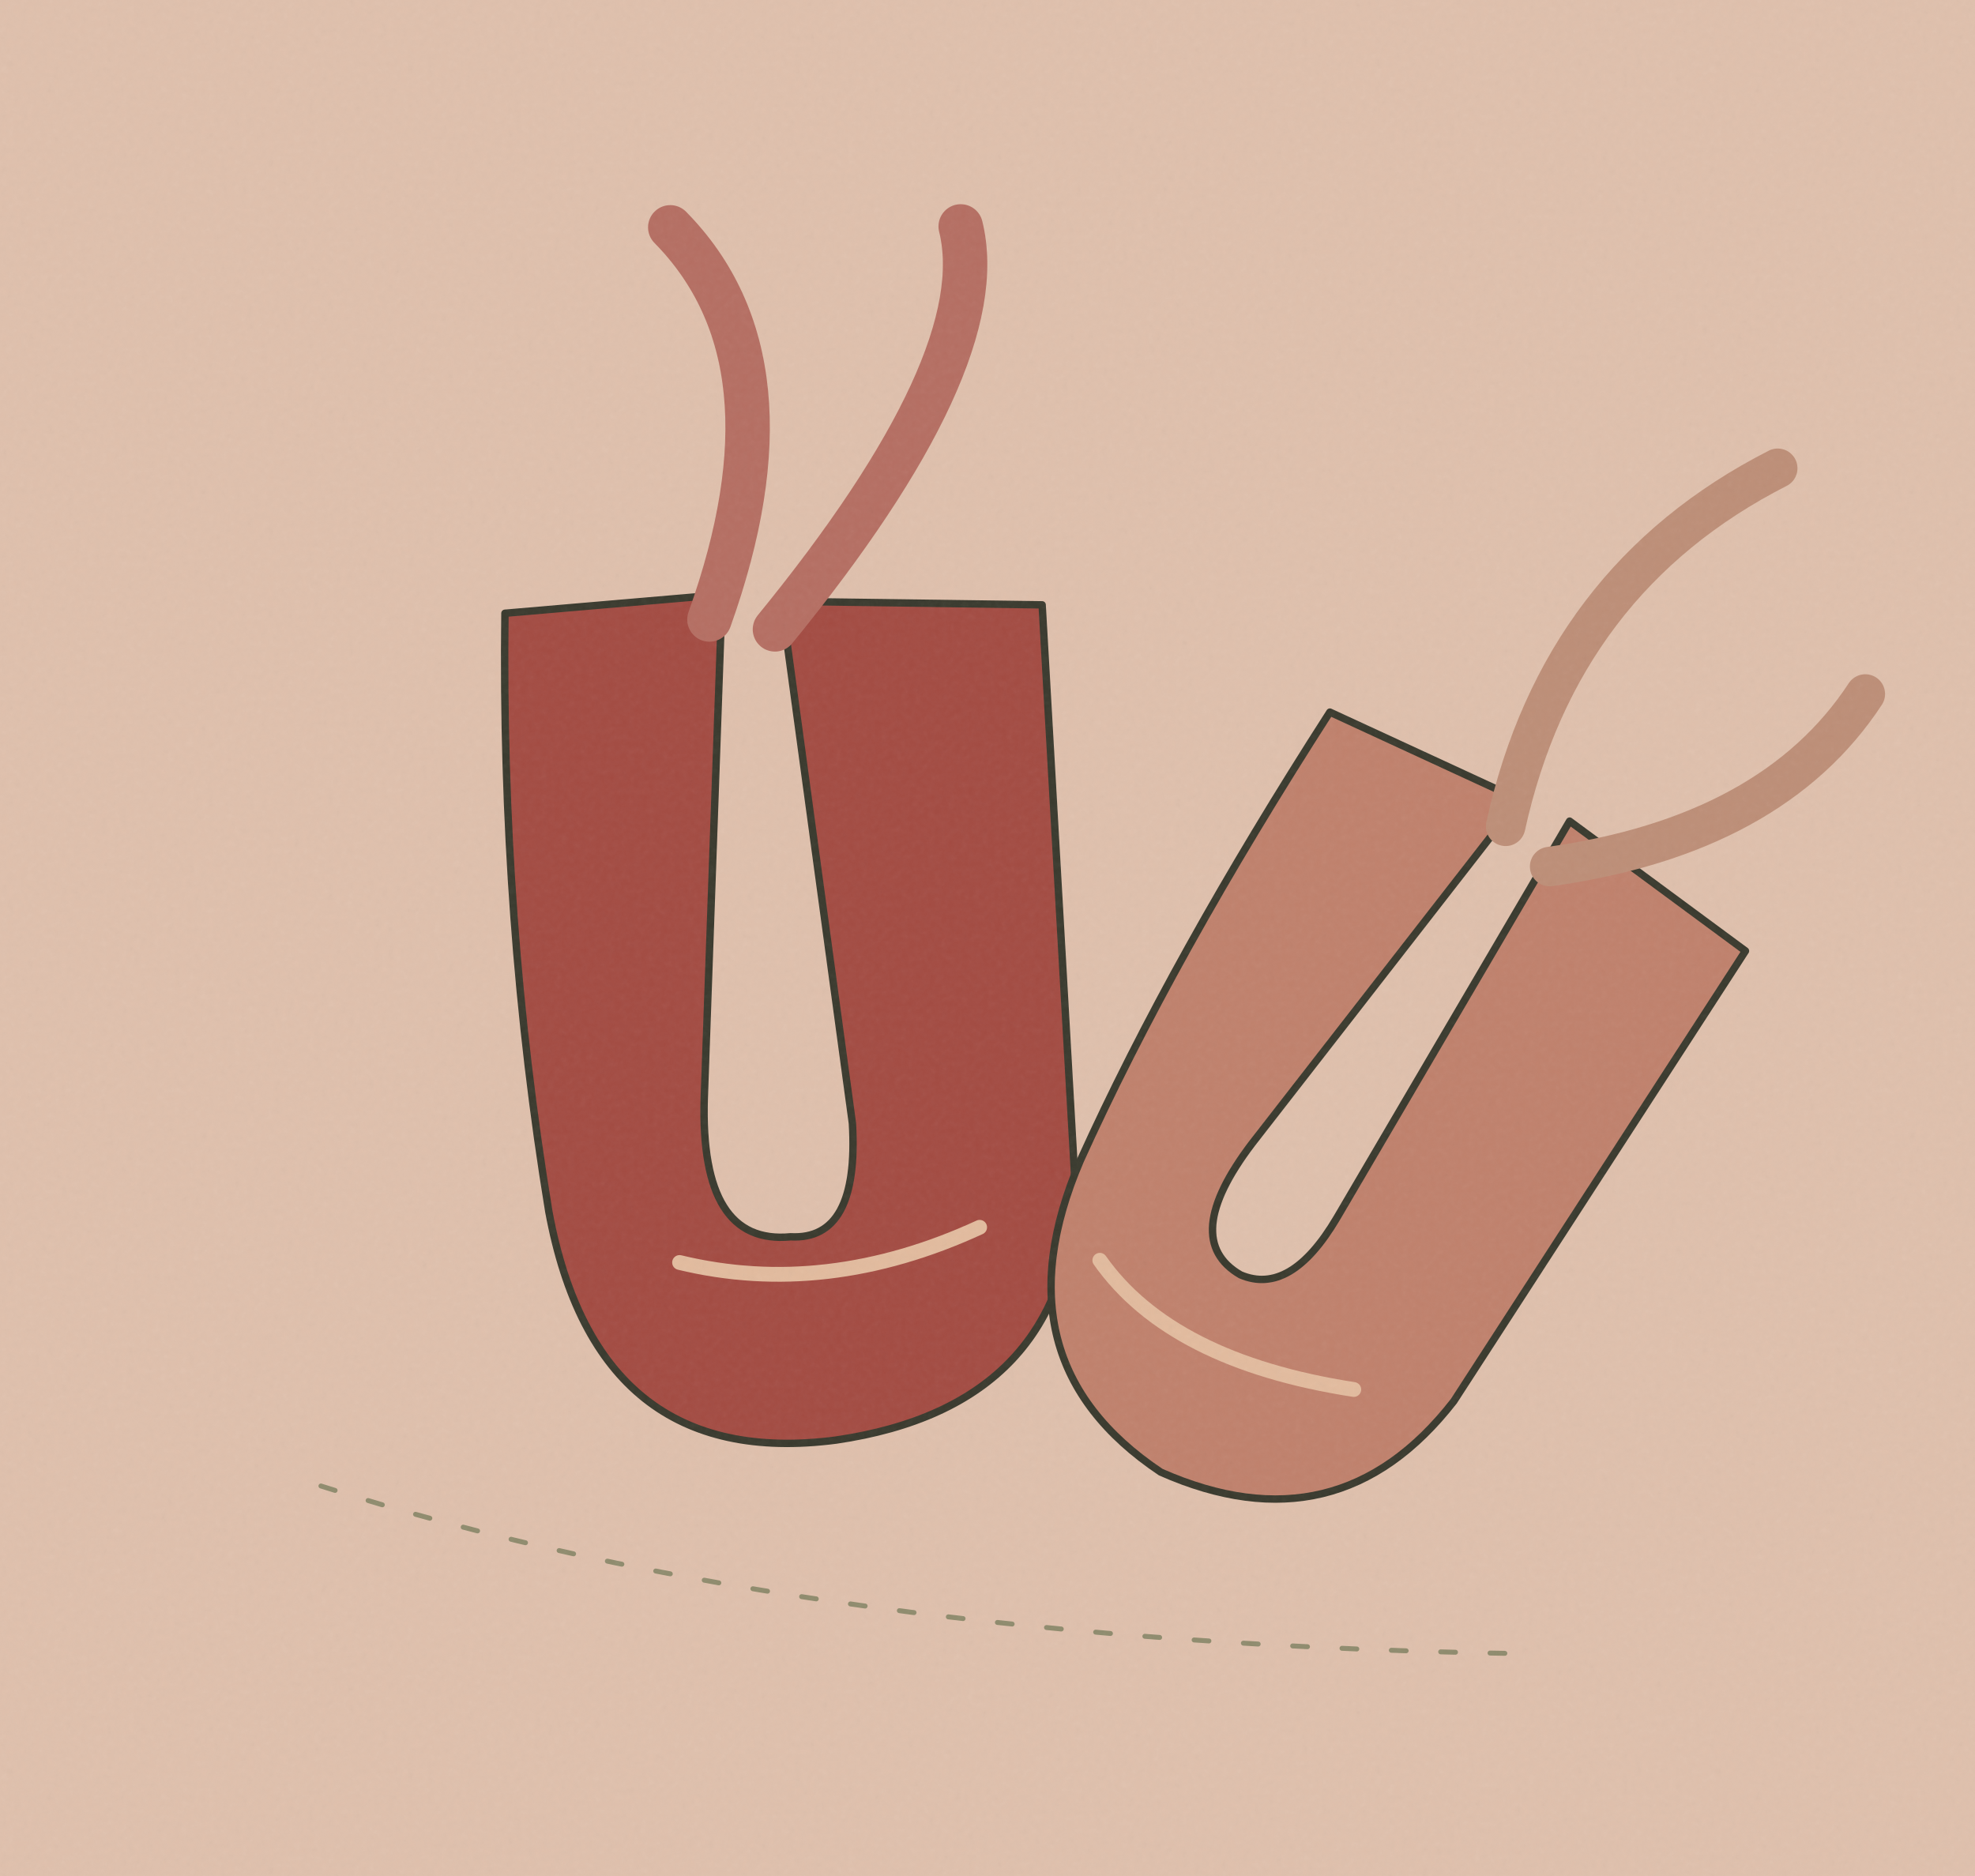
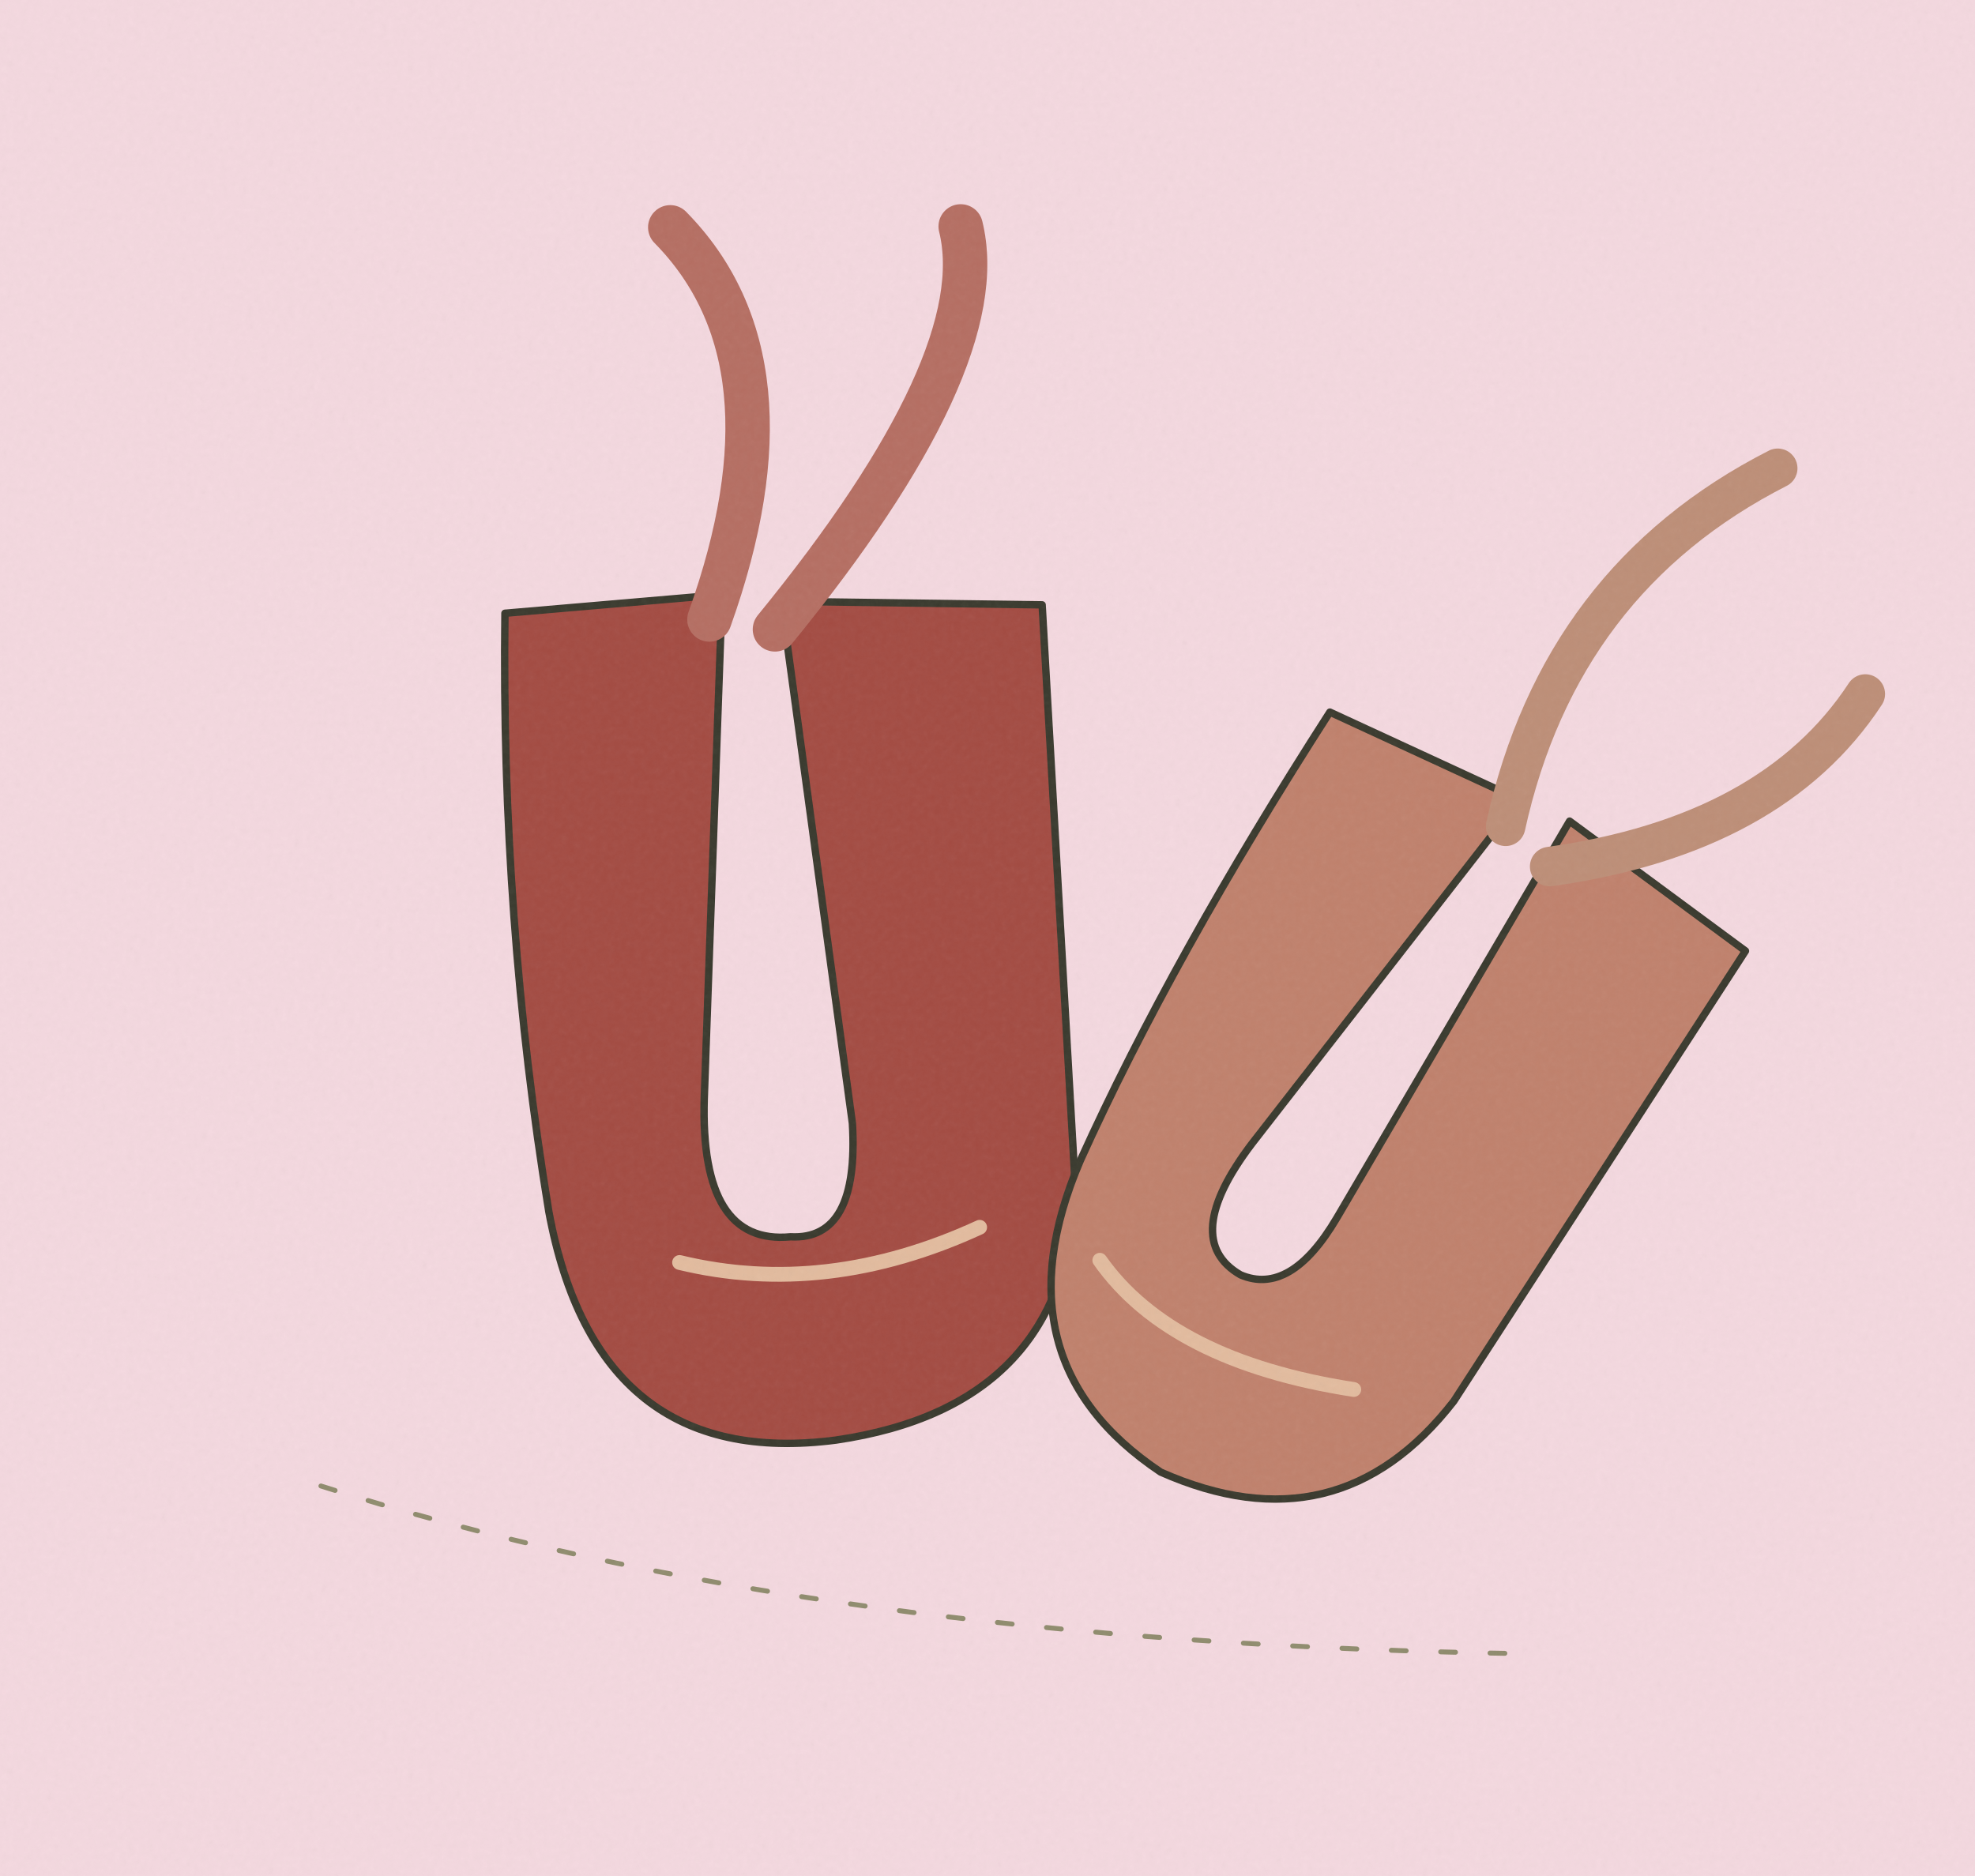
<svg xmlns="http://www.w3.org/2000/svg" viewBox="0 0 400 380">
  <defs>
    <pattern id="fine" width="5" height="5" patternUnits="userSpaceOnUse">
      <path d="M0 0l5 5" stroke="#231e17" opacity=".1" stroke-width=".5" />
    </pattern>
    <filter id="grain">
      <feTurbulence type="fractalNoise" baseFrequency=".74" numOctaves="3" stitchTiles="stitch" />
      <feColorMatrix type="saturate" values="0" />
      <feComponentTransfer>
        <feFuncA type="linear" slope=".065" />
      </feComponentTransfer>
      <feBlend in="SourceGraphic" mode="multiply" />
    </filter>
  </defs>
-   <rect width="400" height="380" fill="#dfc0ac" />
+   <rect width="400" height="380" fill="#f4d8df" />
  <g stroke="#39392d" stroke-width="1.5" stroke-linejoin="round" stroke-linecap="round">
    <g transform="rotate(-18 170 200)">
      <path d="M129 107q-20 59-29 118-7 53 41 62 47 8 62-34l30-114-50-17-19 105q-6 23-19 18-18-4-8-32l35-96z" fill="#a34b42" />
      <path d="M122 243q26 16 60 12" fill="none" stroke="#e2bb9e" stroke-width="3" />
      <path d="M168 121q34-44 17-78M180 127q59-38 61-66" fill="none" stroke="#b56e62" stroke-width="9" />
    </g>
    <g transform="rotate(18 280 215)">
      <path d="M248 151q-15 57-20 102-4 44 35 55 39 4 52-32l28-105-42-14-20 91q-4 18-15 17-14-3-6-26l30-83z" fill="#c0816c" />
      <path d="M238 271q20 15 57 9" fill="none" stroke="#e2bb9e" stroke-width="3" />
      <path d="M289 162q-5-51 30-86M300 167q41-20 50-53" fill="none" stroke="#bd8e77" stroke-width="8" />
    </g>
    <path d="M65 301q100 32 246 34" fill="none" stroke="#8f8b6d" stroke-width="1" stroke-dasharray="3 7" />
  </g>
  <rect width="400" height="380" fill="transparent" filter="url(#grain)" />
</svg>
